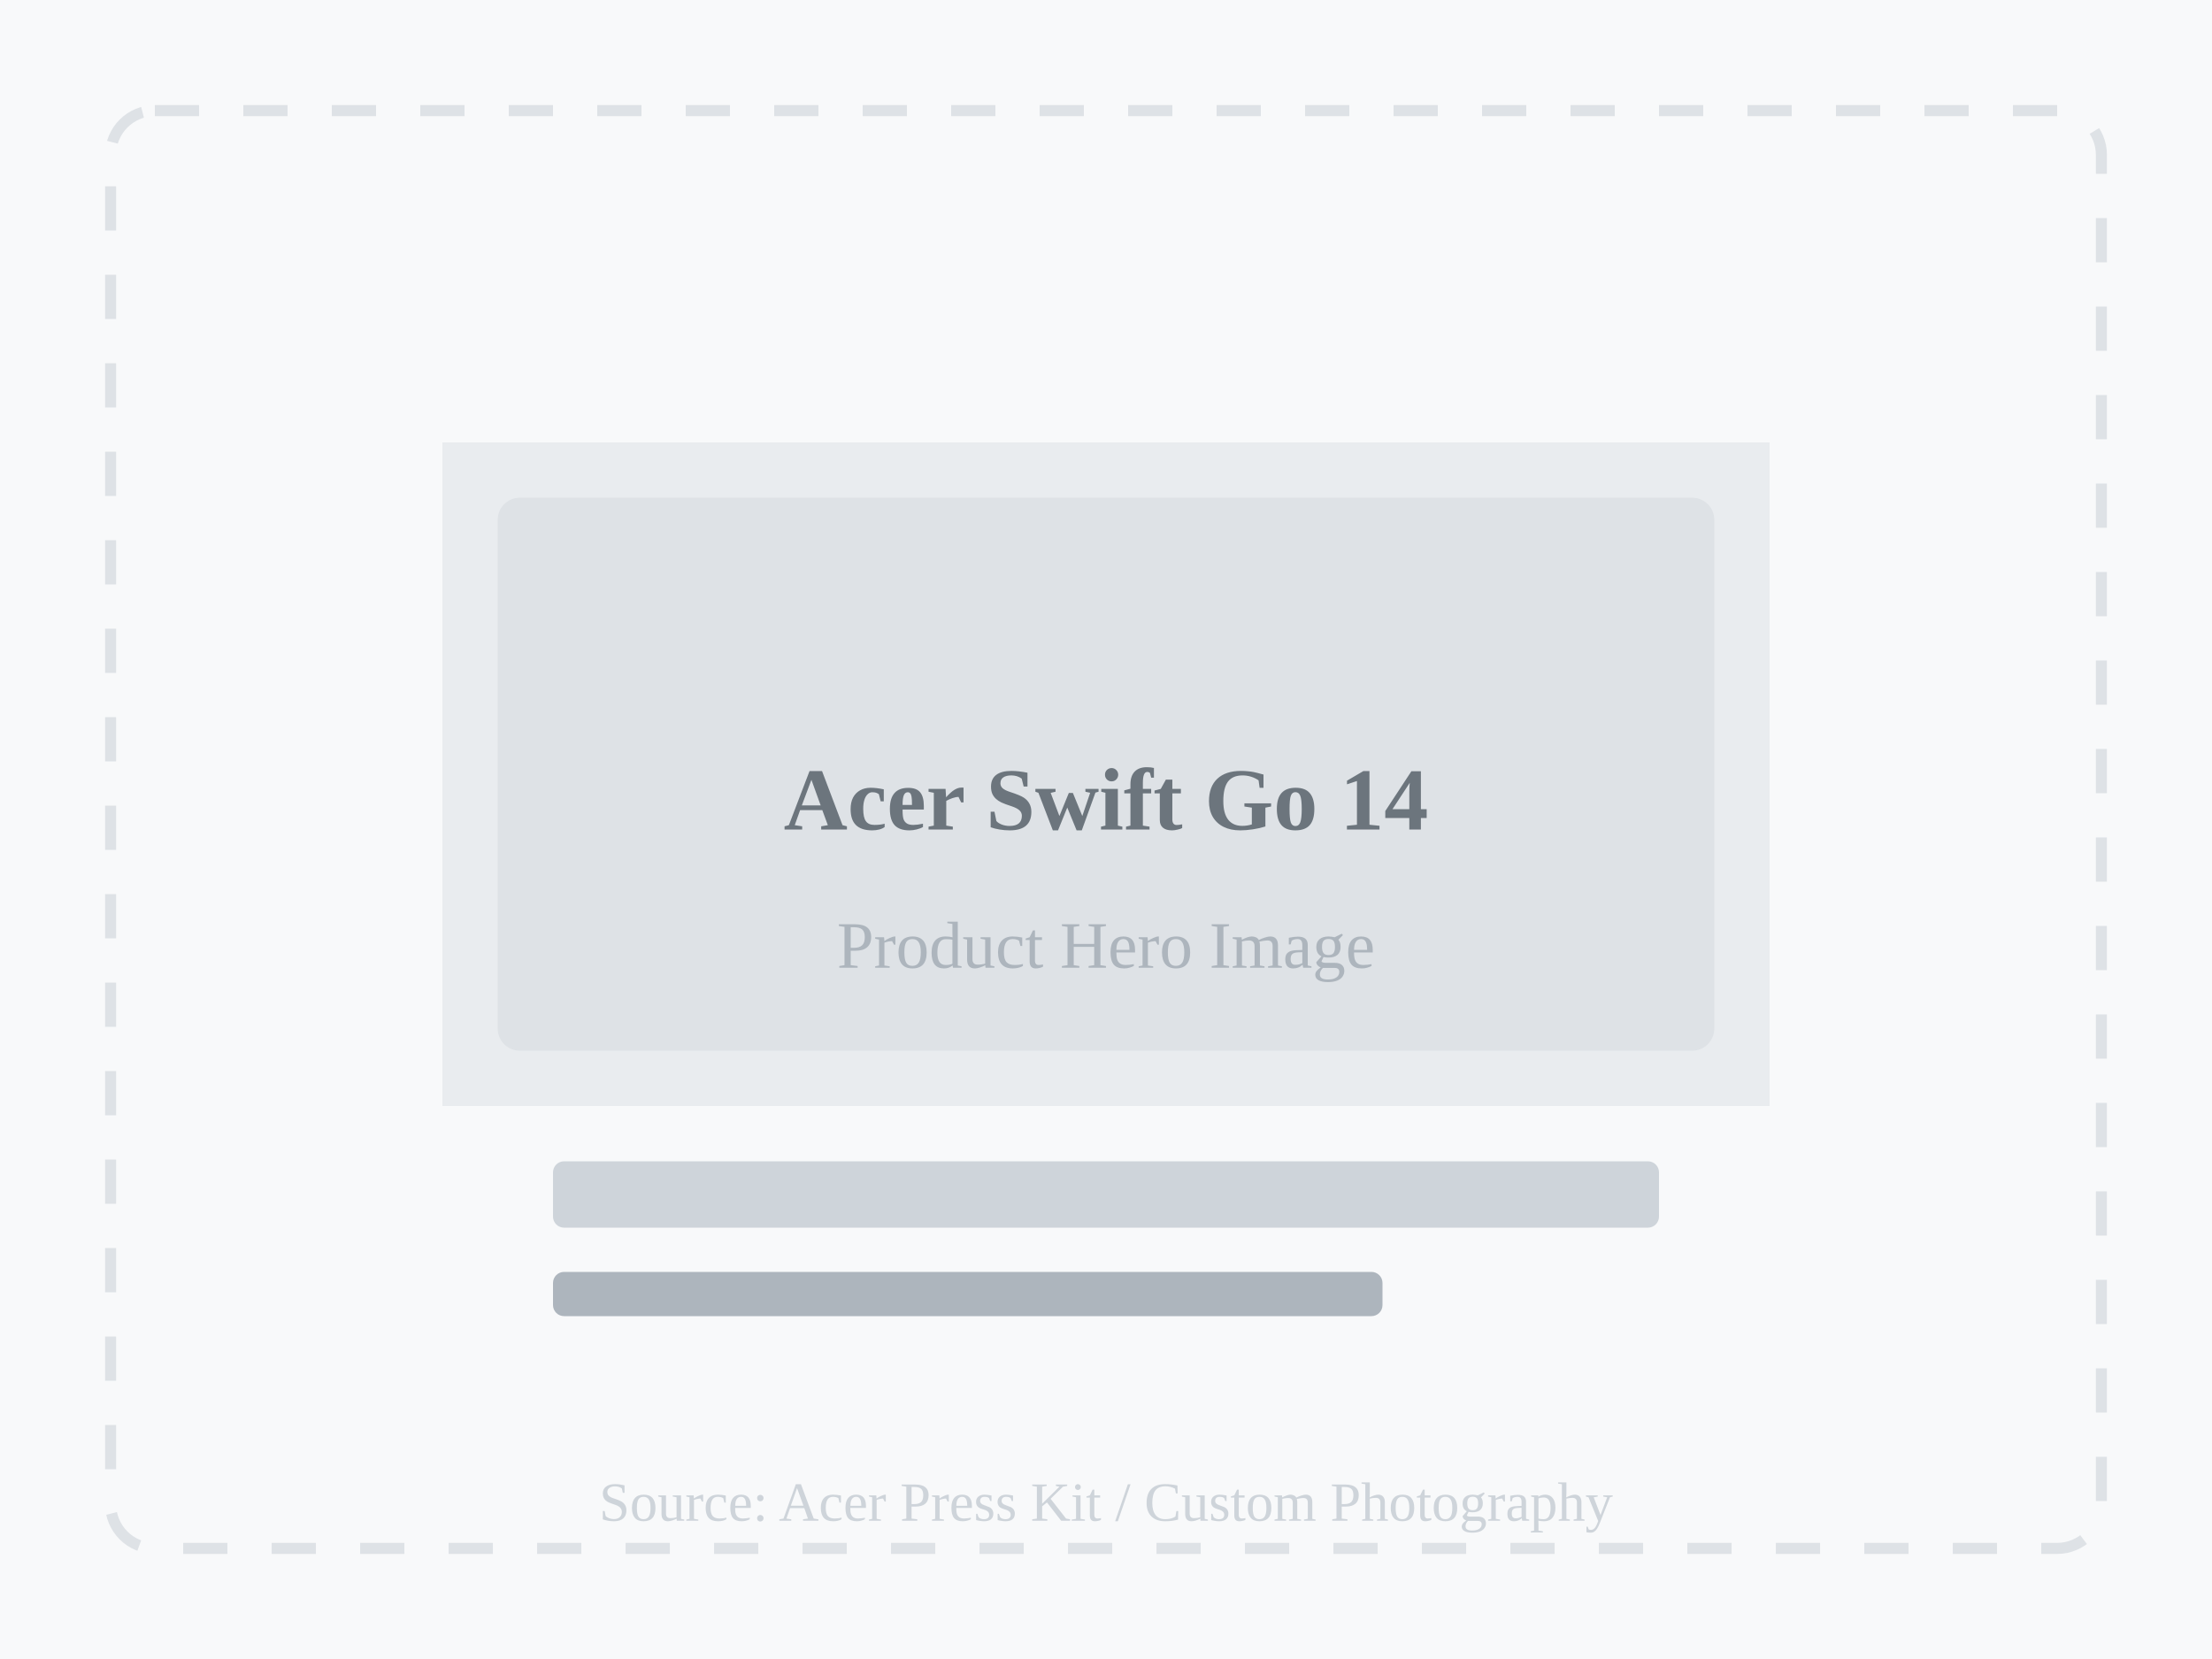
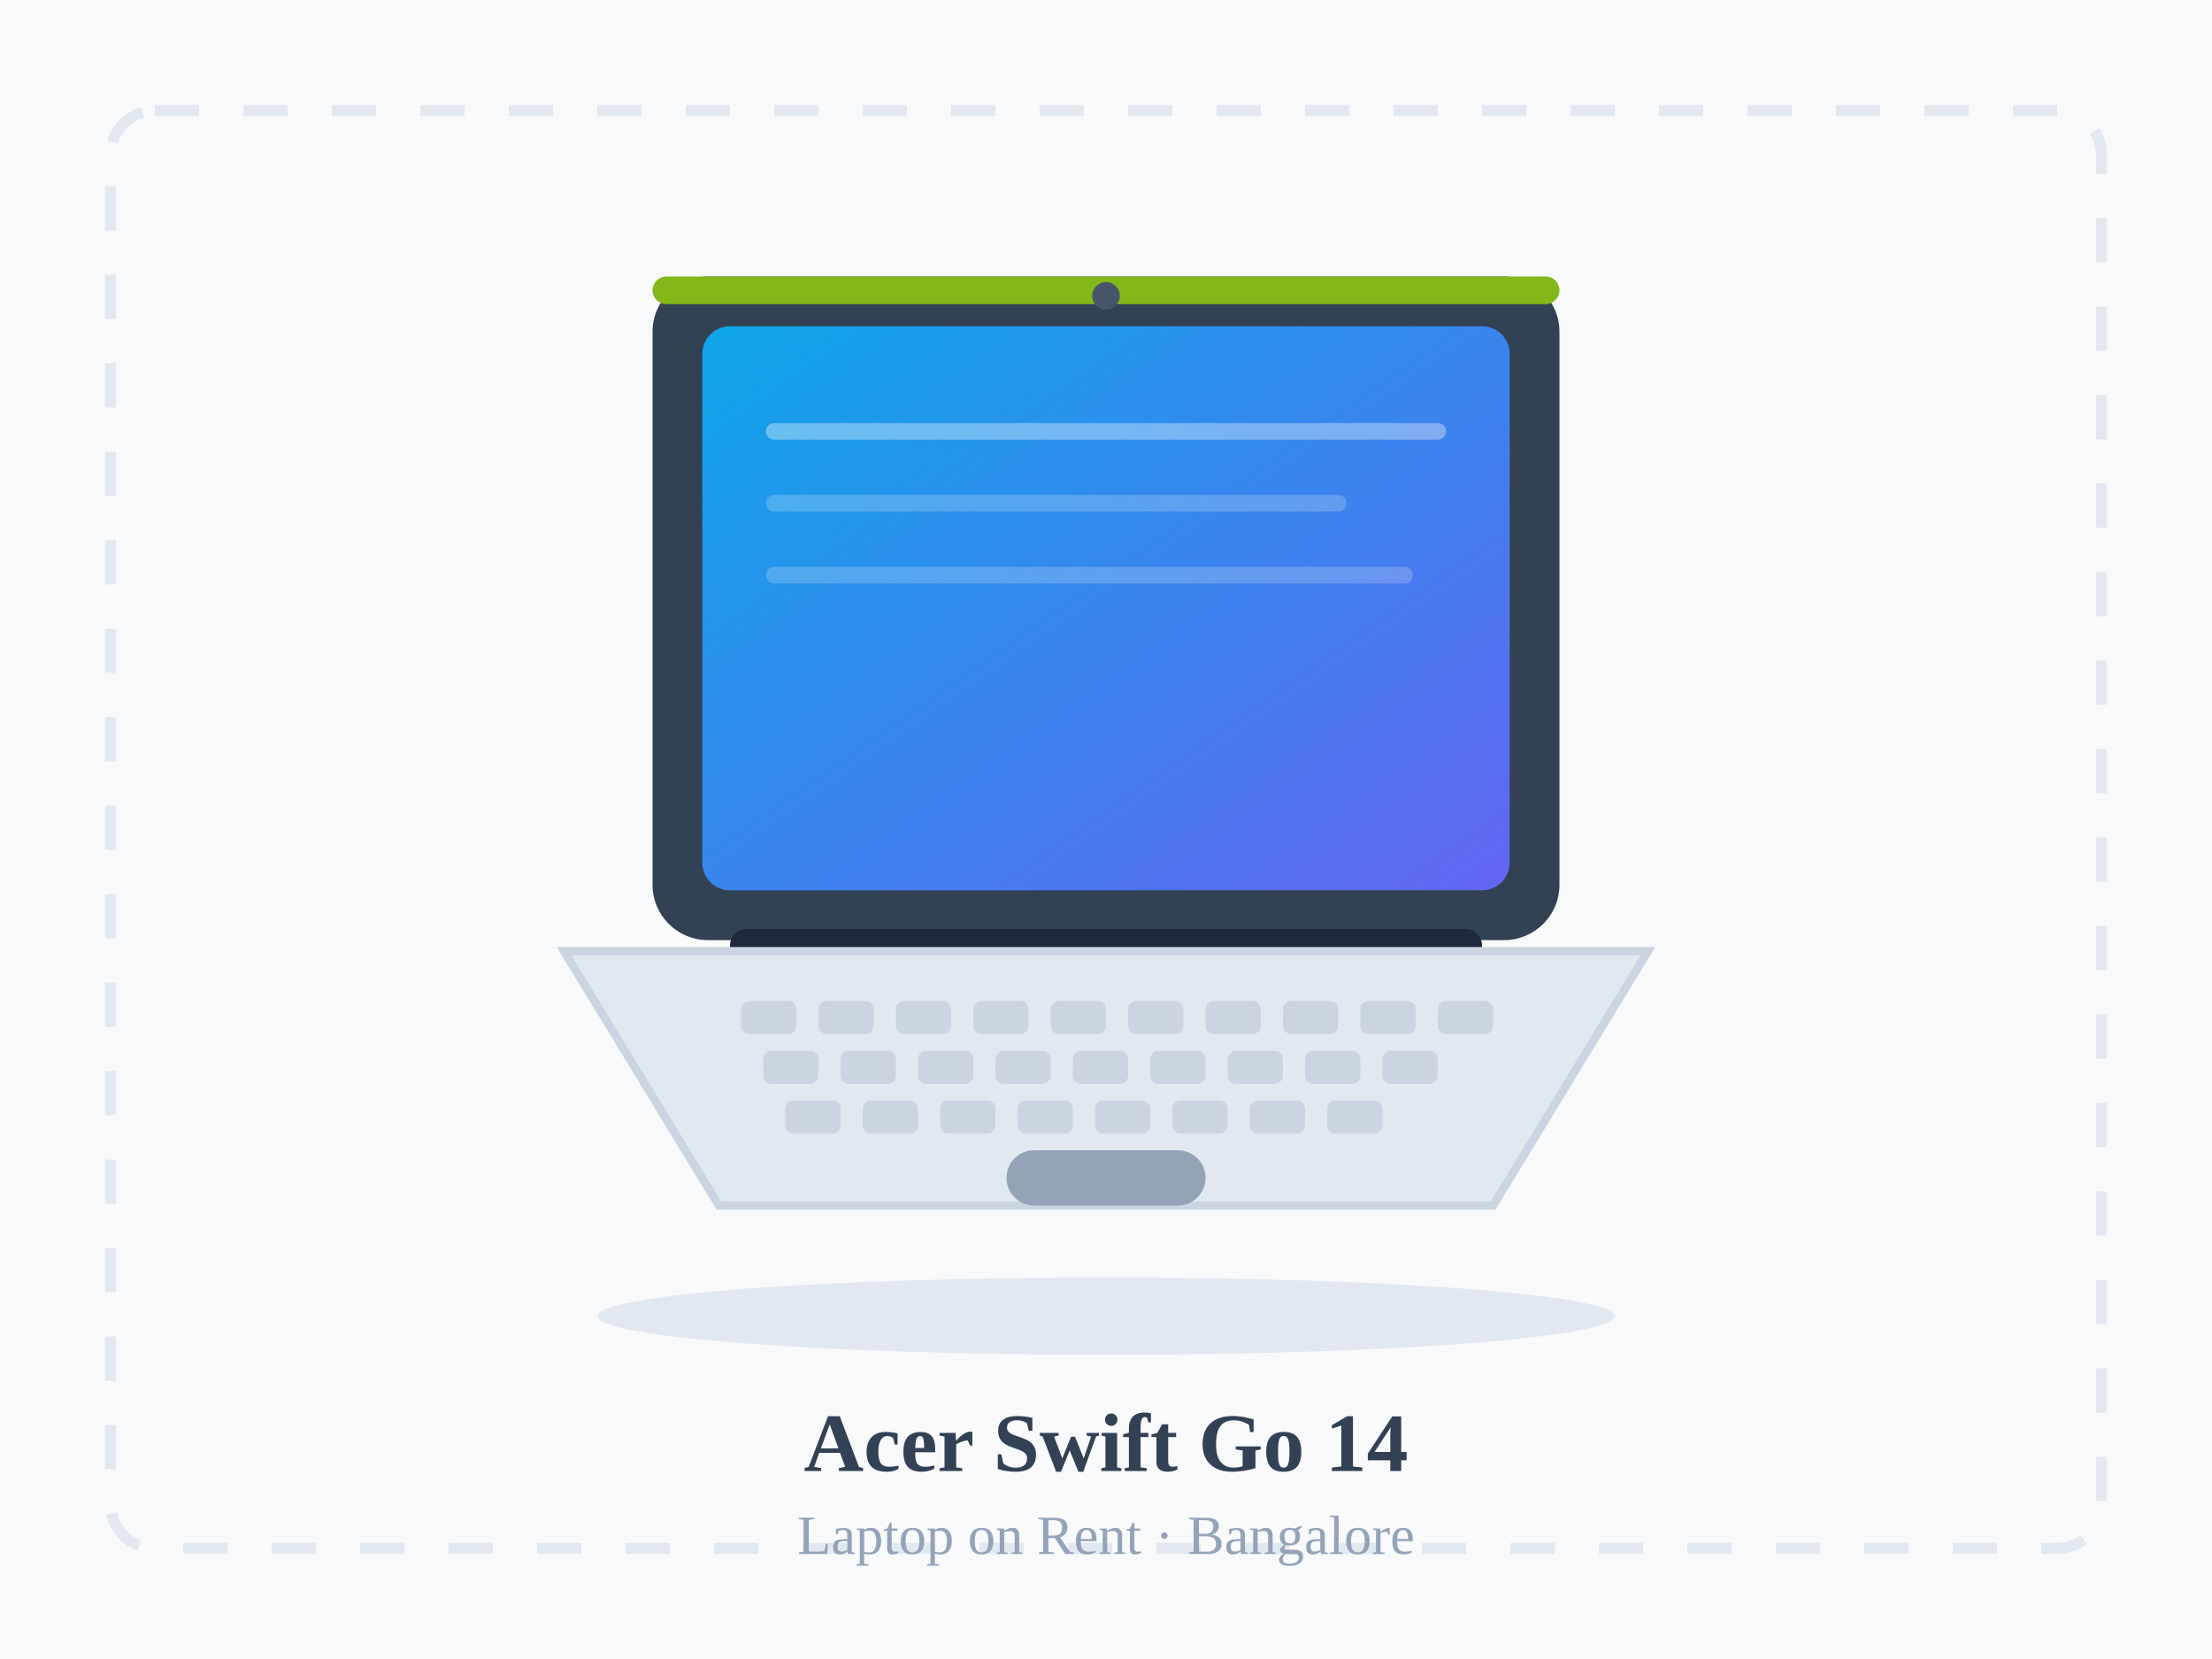
- <svg xmlns="http://www.w3.org/2000/svg" viewBox="0 0 400 300" fill="none" class="product-placeholder">
+ <svg xmlns="http://www.w3.org/2000/svg" viewBox="0 0 400 300" fill="none">
+   <defs>
+     <linearGradient id="scr" x1="0" y1="0" x2="1" y2="1">
+       <stop offset="0" stop-color="#0ea5e9" />
+       <stop offset="1" stop-color="#6366f1" />
+     </linearGradient>
+   </defs>
  <rect width="400" height="300" fill="#f8f9fa" />
-   <rect x="20" y="20" width="360" height="260" rx="8" stroke="#dee2e6" stroke-width="2" stroke-dasharray="8,8" />
-   <path d="M80 80h240v120H80z" fill="#e9ecef" />
-   <rect x="90" y="90" width="220" height="100" rx="4" fill="#dee2e6" />
-   <rect x="100" y="210" width="200" height="12" rx="2" fill="#ced4da" />
-   <rect x="100" y="230" width="150" height="8" rx="2" fill="#adb5bd" />
-   <text x="200" y="150" text-anchor="middle" font-size="16" font-weight="600" fill="#6c757d">Acer Swift Go 14</text>
-   <text x="200" y="175" text-anchor="middle" font-size="12" fill="#adb5bd">Product Hero Image</text>
-   <text x="200" y="275" text-anchor="middle" font-size="10" fill="#ced4da">Source: Acer Press Kit / Custom Photography</text>
+   <rect x="20" y="20" width="360" height="260" rx="8" stroke="#e2e8f0" stroke-width="2" stroke-dasharray="8,8" />
+   <ellipse cx="200" cy="238" rx="92" ry="7" fill="#e2e8f0" />
+   <g>
+     <rect x="118" y="50" width="164" height="120" rx="10" fill="#334155" />
+     <rect x="118" y="50" width="164" height="5" rx="2.5" fill="#83b81a" />
+     <rect x="127" y="59" width="146" height="102" rx="5" fill="url(#scr)" />
+     <line x1="140" y1="78" x2="260" y2="78" stroke="#ffffff" stroke-opacity="0.35" stroke-width="3" stroke-linecap="round" />
+     <line x1="140" y1="91" x2="242" y2="91" stroke="#ffffff" stroke-opacity="0.2" stroke-width="3" stroke-linecap="round" />
+     <line x1="140" y1="104" x2="254" y2="104" stroke="#ffffff" stroke-opacity="0.2" stroke-width="3" stroke-linecap="round" />
+     <circle cx="200" cy="53.5" r="2.5" fill="#475569" />
+     <rect x="132" y="168" width="136" height="6" rx="3" fill="#1e293b" />
+   </g>
+   <g>
+     <path d="M102 172h196l-28 46H130z" fill="#e2e8f0" stroke="#cbd5e1" stroke-width="1.5" />
+     <g fill="#cbd5e1">
+       <rect x="134" y="181" width="10" height="6" rx="1.5" />
+       <rect x="148" y="181" width="10" height="6" rx="1.5" />
+       <rect x="162" y="181" width="10" height="6" rx="1.5" />
+       <rect x="176" y="181" width="10" height="6" rx="1.5" />
+       <rect x="190" y="181" width="10" height="6" rx="1.5" />
+       <rect x="204" y="181" width="10" height="6" rx="1.5" />
+       <rect x="218" y="181" width="10" height="6" rx="1.5" />
+       <rect x="232" y="181" width="10" height="6" rx="1.5" />
+       <rect x="246" y="181" width="10" height="6" rx="1.5" />
+       <rect x="260" y="181" width="10" height="6" rx="1.5" />
+       <rect x="138" y="190" width="10" height="6" rx="1.5" />
+       <rect x="152" y="190" width="10" height="6" rx="1.5" />
+       <rect x="166" y="190" width="10" height="6" rx="1.5" />
+       <rect x="180" y="190" width="10" height="6" rx="1.5" />
+       <rect x="194" y="190" width="10" height="6" rx="1.5" />
+       <rect x="208" y="190" width="10" height="6" rx="1.5" />
+       <rect x="222" y="190" width="10" height="6" rx="1.5" />
+       <rect x="236" y="190" width="10" height="6" rx="1.5" />
+       <rect x="250" y="190" width="10" height="6" rx="1.5" />
+       <rect x="142" y="199" width="10" height="6" rx="1.5" />
+       <rect x="156" y="199" width="10" height="6" rx="1.5" />
+       <rect x="170" y="199" width="10" height="6" rx="1.5" />
+       <rect x="184" y="199" width="10" height="6" rx="1.5" />
+       <rect x="198" y="199" width="10" height="6" rx="1.5" />
+       <rect x="212" y="199" width="10" height="6" rx="1.5" />
+       <rect x="226" y="199" width="10" height="6" rx="1.5" />
+       <rect x="240" y="199" width="10" height="6" rx="1.5" />
+     </g>
+     <rect x="182" y="208" width="36" height="10" rx="5" fill="#94a3b8" />
+   </g>
+   <text x="200" y="266" text-anchor="middle" font-size="15" font-weight="700" fill="#334155">Acer Swift Go 14</text>
+   <text x="200" y="281" text-anchor="middle" font-size="10" fill="#94a3b8">Laptop on Rent · Bangalore</text>
</svg>
